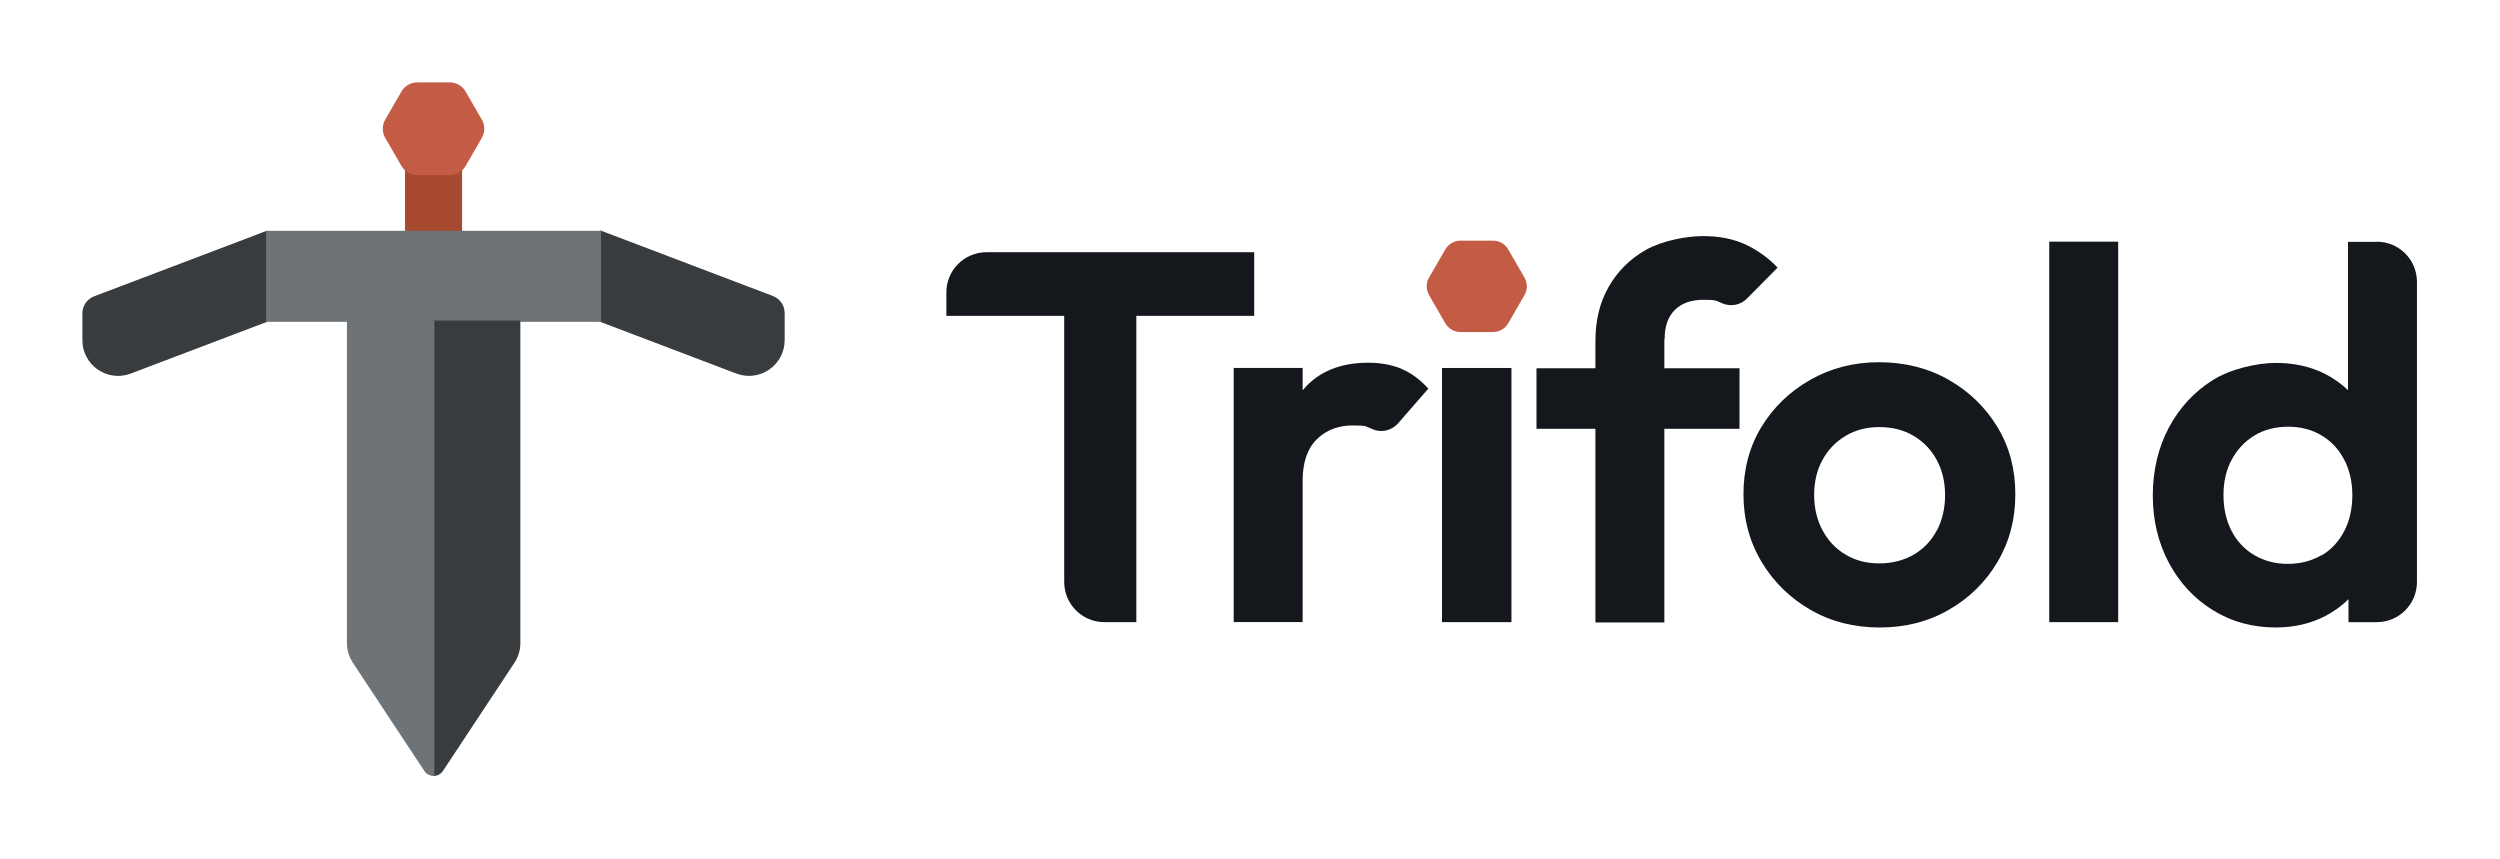
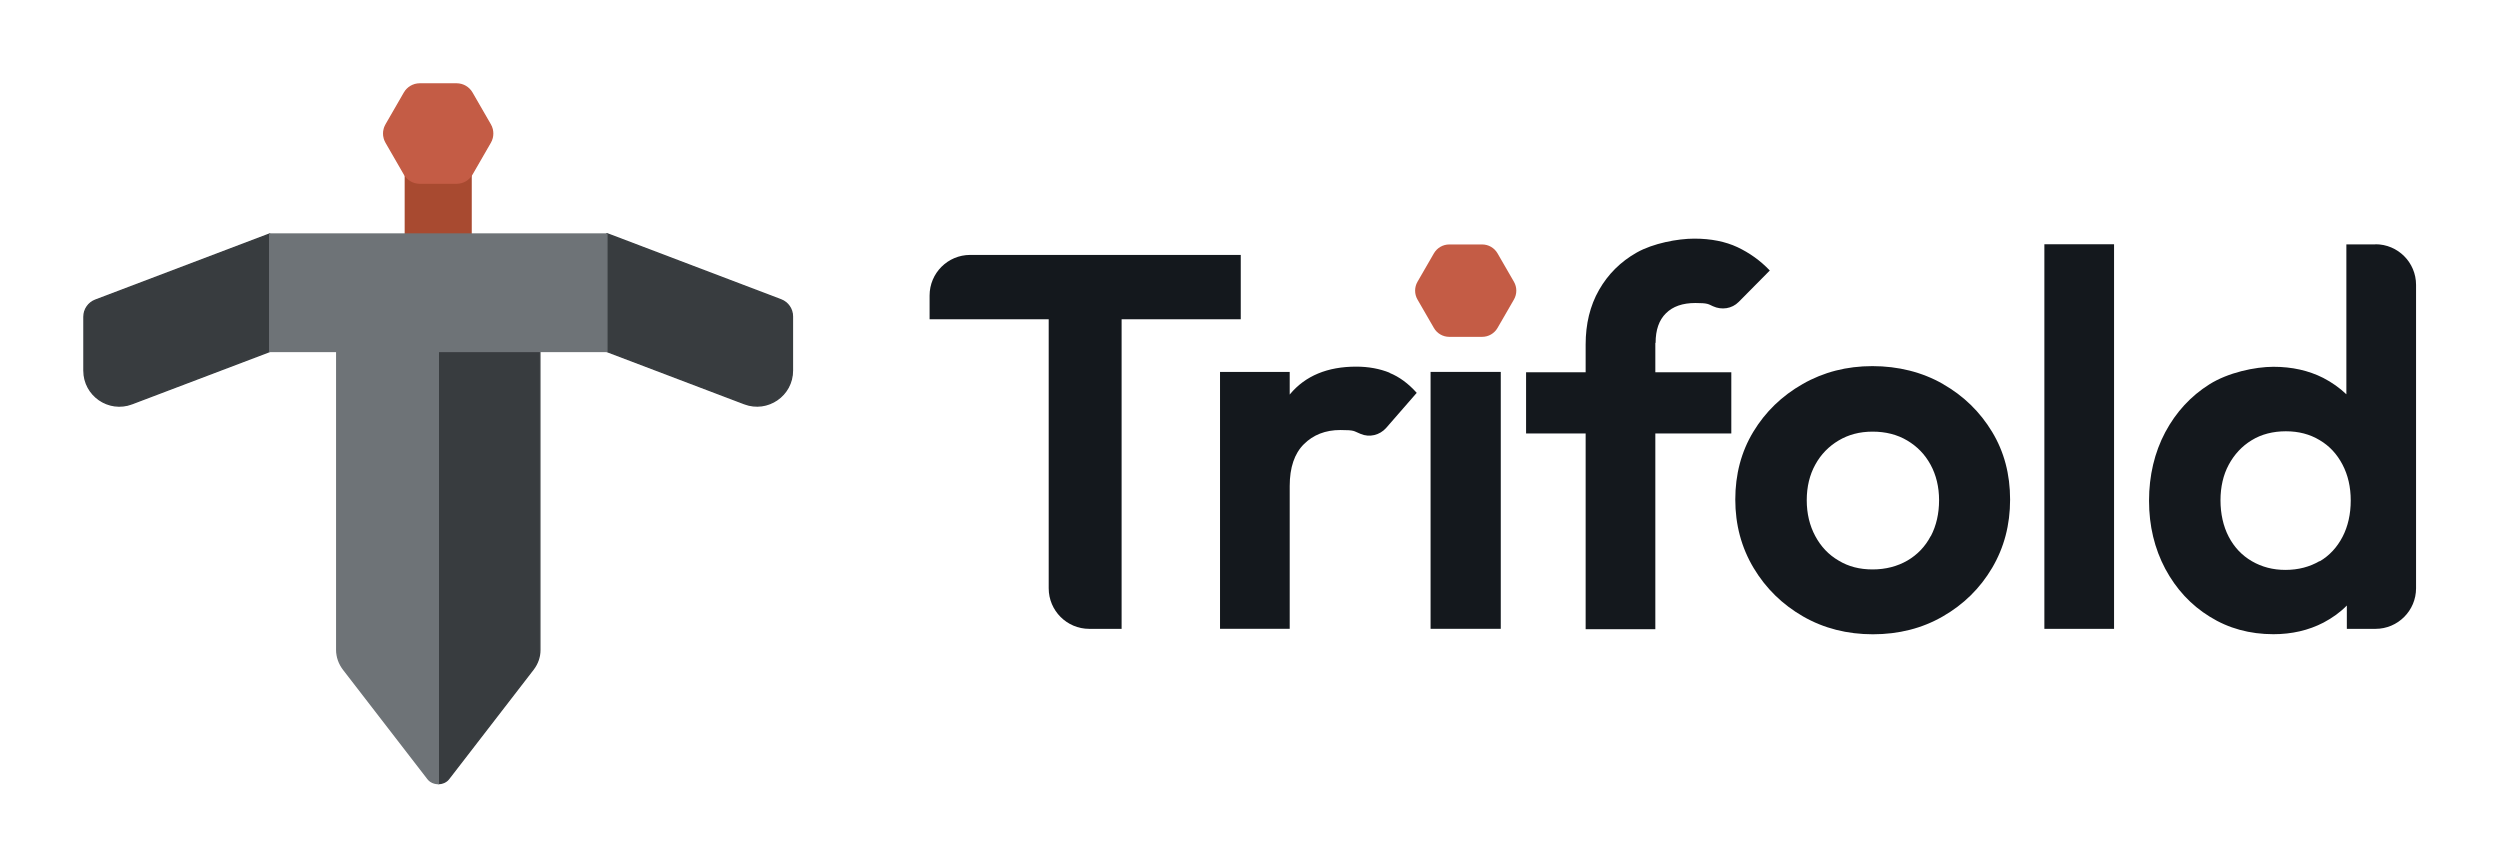
- <svg xmlns="http://www.w3.org/2000/svg" width="642.21" height="220.48" viewBox="0 0 642.21 220.48">
-   <g transform="translate(-238.013 -239.053)">
-     <path d="M 306.56,321.56 l -35.02,13.29 c -5.89,2.24 -12.19,-2.12 -12.19,-8.41 l 0,-6.89 c 0,-1.87 1.16,-3.54 2.9,-4.21 l 44.31,-16.82 l 0,23.03 Z" fill="#383C3F" stroke="#383C3F" stroke-width="0.35" stroke-linejoin="round" />
-     <path d="M 392.25,321.56 l 34.96,13.28 c 5.89,2.24 12.2,-2.11 12.2,-8.41 l 0,-6.96 c 0,-1.87 -1.15,-3.54 -2.9,-4.21 l -44.26,-16.82 l 0,23.11 Z" fill="#383C3F" stroke="#383C3F" stroke-width="0.35" stroke-linejoin="round" />
-     <path d="M 342.23,269.2 L 356.54,269.2 L 356.54,298.52 L 342.23,298.52 Z" fill="#A84A30" stroke="#A84A30" stroke-width="0.35" stroke-linejoin="round" />
-     <path d="M 353.56,260.39 l -8.36,0 c -1.61,0 -3.09,0.86 -3.9,2.25 l -4.18,7.24 c -0.8,1.39 -0.8,3.11 0,4.5 l 4.18,7.24 c 0.8,1.39 2.29,2.25 3.9,2.25 l 8.36,0 c 1.61,0 3.09,-0.86 3.9,-2.25 l 4.18,-7.24 c 0.8,-1.39 0.8,-3.11 0,-4.5 l -4.18,-7.24 c -0.8,-1.39 -2.29,-2.25 -3.9,-2.25 Z" fill="#C45C45" stroke="#C45C45" stroke-width="0.35" stroke-linejoin="round" />
-     <path d="M 306.56,298.52 L 392.24,298.52 L 392.24,321.55 L 306.56,321.55 Z" fill="#6E7377" stroke="#6E7377" stroke-width="0.35" stroke-linejoin="round" />
-     <path d="M 349.41,321.56 l 0,116.64 c 0.86,0 1.72,-0.4 2.25,-1.21 l 18.36,-27.78 c 0.97,-1.47 1.49,-3.2 1.49,-4.96 l 0,-82.69 l -22.1,0 Z" fill="#383C3F" stroke="#383C3F" stroke-width="0.35" stroke-linejoin="round" />
-     <path d="M 349.41,321.56 l 0,116.64 c -0.86,0 -1.72,-0.4 -2.25,-1.21 l -18.36,-27.78 c -0.97,-1.47 -1.49,-3.2 -1.49,-4.96 l 0,-82.69 l 22.1,0 Z" fill="#6E7377" stroke="#6E7377" stroke-width="0.35" stroke-linejoin="round" />
-     <path d="M 621.55,300.87 l -8.36,0 c -1.61,0 -3.09,0.86 -3.9,2.25 l -4.18,7.24 c -0.8,1.39 -0.8,3.11 0,4.5 l 4.18,7.24 c 0.8,1.39 2.29,2.25 3.9,2.25 l 8.36,0 c 1.61,0 3.09,-0.86 3.9,-2.25 l 4.18,-7.24 c 0.8,-1.39 0.8,-3.11 0,-4.5 l -4.18,-7.24 c -0.8,-1.39 -2.29,-2.25 -3.9,-2.25 Z" fill="#C45C45" />
-     <path d="M 608.44,333.58 L 626.28,333.58 L 626.28,398.87 L 608.44,398.87 Z" fill="#14181D" />
-     <path d="M 764.43,301.13 L 782.14,301.13 L 782.14,398.87 L 764.43,398.87 Z" fill="#14181D" />
-     <path d="M 560.2,320.2 l 0,-16.36 l -68.77,0 c -5.69,0 -10.31,4.62 -10.31,10.31 l 0,6.05 l 30.27,0 l 0,68.36 l 0,0 c 0,5.69 4.62,10.31 10.31,10.31 l 8.22,0 l 0,-78.67 l 30.27,0 Z" fill="#14181D" />
-     <path d="M 598.04,333.78 c -2.54,-1.02 -5.36,-1.55 -8.51,-1.55 c -7.28,0 -12.89,2.33 -16.77,6.95 c -0.04,0.04 -0.08,0.12 -0.12,0.16 l 0,-5.77 l -17.71,0 l 0,65.29 l 17.71,0 l 0,-36.08 l 0,0 l 0,-0.2 c 0,-4.75 1.23,-8.3 3.6,-10.64 c 2.37,-2.37 5.48,-3.6 9.25,-3.6 s 3.4,0.29 4.79,0.82 c 0.12,0.04 0.25,0.12 0.37,0.16 c 2.25,0.98 4.87,0.33 6.5,-1.51 l 7.77,-8.92 c -2.09,-2.33 -4.38,-4.05 -6.91,-5.07 l 0,0 l 0.04,-0.04 Z" fill="#14181D" />
-     <path d="M 665.63,326.17 c 0,-3.23 0.86,-5.77 2.62,-7.49 c 1.76,-1.76 4.25,-2.62 7.49,-2.62 s 3.27,0.29 4.46,0.82 l 0,0 c 2.21,1.02 4.83,0.65 6.55,-1.1 l 7.9,-7.98 c -2.41,-2.54 -5.2,-4.5 -8.22,-5.93 c -3.07,-1.43 -6.71,-2.17 -10.96,-2.17 s -10.47,1.19 -14.61,3.52 c -4.13,2.33 -7.32,5.52 -9.61,9.53 c -2.29,4.01 -3.4,8.63 -3.4,13.87 l 0,7.04 l -15.14,0 l 0,15.55 l 15.14,0 l 0,49.75 l 17.71,0 l 0,-49.75 l 19.31,0 l 0,-15.55 l -19.31,0 l 0,-7.45 l 0.08,-0.04 Z" fill="#14181D" />
-     <path d="M 848.58,301.18 l -7.4,0 l 0,38.09 c -1.72,-1.64 -3.68,-3.03 -5.89,-4.17 c -3.72,-1.88 -7.94,-2.82 -12.64,-2.82 s -11.54,1.47 -16.28,4.46 c -4.75,2.99 -8.47,7.04 -11.21,12.15 c -2.74,5.15 -4.13,11.05 -4.13,17.43 s 1.39,12.15 4.13,17.31 c 2.74,5.11 6.5,9.2 11.29,12.15 c 4.79,2.99 10.19,4.46 16.2,4.46 l 0,0 c 4.66,0 8.92,-0.98 12.72,-2.95 c 2.25,-1.19 4.25,-2.62 5.93,-4.34 l 0,5.93 l 7.28,0 c 5.69,0 10.31,-4.62 10.31,-10.31 l 0,-77.12 c 0,-5.69 -4.62,-10.31 -10.31,-10.31 l 0,0 l 0,0.04 Z M 834.39,381.65 c -2.5,1.47 -5.4,2.25 -8.71,2.25 l 0,0 c -3.15,0 -5.97,-0.74 -8.51,-2.21 s -4.5,-3.56 -5.89,-6.22 c -1.39,-2.66 -2.09,-5.85 -2.09,-9.25 s 0.7,-6.46 2.09,-9.04 s 3.31,-4.7 5.81,-6.22 c 2.5,-1.55 5.48,-2.29 8.71,-2.29 s 6.1,0.74 8.59,2.25 c 2.5,1.47 4.42,3.56 5.81,6.22 s 2.09,5.69 2.09,9.12 s -0.7,6.59 -2.09,9.25 c -1.39,2.66 -3.31,4.75 -5.81,6.22 l 0,0 l 0,-0.08 Z" fill="#14181D" />
-     <path d="M 738.65,336.64 c -5.28,-3.03 -11.41,-4.54 -17.92,-4.54 s -12.4,1.51 -17.71,4.54 c -5.32,3.03 -9.49,7.08 -12.56,12.15 c -3.07,5.07 -4.58,10.84 -4.58,17.22 s 1.55,12.19 4.66,17.39 s 7.32,9.29 12.56,12.31 c 5.28,3.03 11.21,4.54 17.76,4.54 s 12.52,-1.51 17.76,-4.54 c 5.28,-3.03 9.45,-7.12 12.52,-12.31 c 3.07,-5.2 4.58,-10.96 4.58,-17.39 s -1.51,-12.15 -4.58,-17.22 c -3.07,-5.07 -7.24,-9.16 -12.52,-12.15 l 0.04,0 Z M 735.54,375.31 c -1.39,2.66 -3.4,4.75 -5.93,6.22 c -2.54,1.47 -5.52,2.25 -8.84,2.25 s -6.14,-0.74 -8.63,-2.25 c -2.54,-1.47 -4.5,-3.56 -5.93,-6.22 c -1.43,-2.66 -2.17,-5.69 -2.17,-9.12 s 0.74,-6.46 2.17,-9.04 c 1.43,-2.62 3.44,-4.66 5.93,-6.14 s 5.32,-2.25 8.63,-2.25 s 6.26,0.74 8.8,2.25 c 2.54,1.51 4.5,3.52 5.93,6.14 s 2.17,5.65 2.17,9.04 s -0.7,6.46 -2.09,9.12 l -0.04,0 Z" fill="#14181D" />
+ <svg xmlns="http://www.w3.org/2000/svg" width="635.35" height="220.47" viewBox="0 0 635.35 220.47">
+   <g transform="translate(-244.874 2.926)">
+     <path d="M 313.42,86.39 l -35.02,13.29 c -5.89,2.24 -12.19,-2.12 -12.19,-8.41 l 0,-13.7 c 0,-1.87 1.16,-3.54 2.9,-4.21 l 44.31,-16.82 l 0,29.85 Z" fill="#383C3F" stroke="#383C3F" stroke-width="0.35" stroke-linejoin="round" />
+     <path d="M 399.1,86.39 l 34.96,13.28 c 5.89,2.24 12.2,-2.11 12.2,-8.41 l 0,-13.77 c 0,-1.87 -1.15,-3.54 -2.9,-4.21 l -44.26,-16.82 l 0,29.92 Z" fill="#383C3F" stroke="#383C3F" stroke-width="0.35" stroke-linejoin="round" />
+     <path d="M 347.89,27.22 L 364.59,27.22 L 364.59,56.54 L 347.89,56.54 Z" fill="#A84A30" stroke="#A84A30" stroke-width="0.35" stroke-linejoin="round" />
+     <path d="M 360.91,18.41 l -9.35,0 c -1.61,0 -3.09,0.86 -3.9,2.25 l -4.67,8.1 c -0.8,1.39 -0.8,3.11 0,4.5 l 4.67,8.1 c 0.8,1.39 2.29,2.25 3.9,2.25 l 9.35,0 c 1.61,0 3.09,-0.86 3.9,-2.25 l 4.67,-8.1 c 0.8,-1.39 0.8,-3.11 0,-4.5 l -4.67,-8.1 c -0.8,-1.39 -2.29,-2.25 -3.9,-2.25 Z" fill="#C45C45" stroke="#C45C45" stroke-width="0.35" stroke-linejoin="round" />
+     <path d="M 356.26,86.39 l 0,109.82 c 1,0 2.01,-0.4 2.63,-1.21 l 21.44,-27.78 c 1.14,-1.47 1.74,-3.2 1.74,-4.96 l 0,-75.87 l -25.81,0 Z" fill="#383C3F" stroke="#383C3F" stroke-width="0.35" stroke-linejoin="round" />
+     <path d="M 399.1,56.54 l -85.68,0 l 0,29.85 l 17.04,0 l 0,75.87 c 0,1.76 0.61,3.49 1.74,4.96 l 21.44,27.78 c 0.62,0.81 1.63,1.21 2.63,1.21 l 0,-109.82 l 42.84,0 l 0,-29.85 Z" fill="#6E7377" stroke="#6E7377" stroke-width="0.35" stroke-linejoin="round" />
+     <path d="M 621.55,59.2 l -8.36,0 c -1.61,0 -3.09,0.86 -3.9,2.25 l -4.18,7.24 c -0.8,1.39 -0.8,3.11 0,4.5 l 4.18,7.24 c 0.8,1.39 2.29,2.25 3.9,2.25 l 8.36,0 c 1.61,0 3.09,-0.86 3.9,-2.25 l 4.18,-7.24 c 0.8,-1.39 0.8,-3.11 0,-4.5 l -4.18,-7.24 c -0.8,-1.39 -2.29,-2.25 -3.9,-2.25 Z" fill="#C45C45" />
+     <path d="M 608.44,91.59 L 626.28,91.59 L 626.28,156.88 L 608.44,156.88 Z" fill="#14181D" />
+     <path d="M 764.43,59.15 L 782.14,59.15 L 782.14,156.89 L 764.43,156.89 Z" fill="#14181D" />
+     <path d="M 560.2,78.22 l 0,-16.36 l -68.77,0 c -5.69,0 -10.31,4.62 -10.31,10.31 l 0,6.05 l 30.27,0 l 0,68.36 l 0,0 c 0,5.69 4.62,10.31 10.31,10.31 l 8.22,0 l 0,-78.67 l 30.27,0 Z" fill="#14181D" />
+     <path d="M 598.04,91.8 c -2.54,-1.02 -5.36,-1.55 -8.51,-1.55 c -7.28,0 -12.89,2.33 -16.77,6.95 c -0.04,0.04 -0.08,0.12 -0.12,0.16 l 0,-5.77 l -17.71,0 l 0,65.29 l 17.71,0 l 0,-36.08 l 0,0 l 0,-0.2 c 0,-4.75 1.23,-8.3 3.6,-10.64 c 2.37,-2.37 5.48,-3.6 9.25,-3.6 s 3.4,0.29 4.79,0.82 c 0.12,0.04 0.25,0.12 0.37,0.16 c 2.25,0.98 4.87,0.33 6.5,-1.51 l 7.77,-8.92 c -2.09,-2.33 -4.38,-4.05 -6.91,-5.07 l 0,0 l 0.04,-0.04 Z" fill="#14181D" />
+     <path d="M 665.63,84.19 c 0,-3.23 0.86,-5.77 2.62,-7.49 c 1.76,-1.76 4.25,-2.62 7.49,-2.62 s 3.27,0.29 4.46,0.82 l 0,0 c 2.21,1.02 4.83,0.65 6.55,-1.1 l 7.9,-7.98 c -2.41,-2.54 -5.2,-4.5 -8.22,-5.93 c -3.07,-1.43 -6.71,-2.17 -10.96,-2.17 s -10.47,1.19 -14.61,3.52 c -4.13,2.33 -7.32,5.52 -9.61,9.53 c -2.29,4.01 -3.4,8.63 -3.4,13.87 l 0,7.04 l -15.14,0 l 0,15.55 l 15.14,0 l 0,49.75 l 17.71,0 l 0,-49.75 l 19.31,0 l 0,-15.55 l -19.31,0 l 0,-7.45 l 0.08,-0.04 Z" fill="#14181D" />
+     <path d="M 848.58,59.19 l -7.4,0 l 0,38.09 c -1.72,-1.64 -3.68,-3.03 -5.89,-4.17 c -3.72,-1.88 -7.94,-2.82 -12.64,-2.82 s -11.54,1.47 -16.28,4.46 c -4.75,2.99 -8.47,7.04 -11.21,12.15 c -2.74,5.15 -4.13,11.05 -4.13,17.43 s 1.39,12.15 4.13,17.31 c 2.74,5.11 6.5,9.2 11.29,12.15 c 4.79,2.99 10.19,4.46 16.2,4.46 l 0,0 c 4.66,0 8.92,-0.98 12.72,-2.95 c 2.25,-1.19 4.25,-2.62 5.93,-4.34 l 0,5.93 l 7.28,0 c 5.69,0 10.31,-4.62 10.31,-10.31 l 0,-77.12 c 0,-5.69 -4.62,-10.31 -10.31,-10.31 l 0,0 l 0,0.04 Z M 834.39,139.66 c -2.5,1.47 -5.4,2.25 -8.71,2.25 l 0,0 c -3.15,0 -5.97,-0.74 -8.51,-2.21 s -4.5,-3.56 -5.89,-6.22 c -1.39,-2.66 -2.09,-5.85 -2.09,-9.25 s 0.7,-6.46 2.09,-9.04 s 3.31,-4.7 5.81,-6.22 c 2.5,-1.55 5.48,-2.29 8.71,-2.29 s 6.1,0.74 8.59,2.25 c 2.5,1.47 4.42,3.56 5.81,6.22 s 2.09,5.69 2.09,9.12 s -0.7,6.59 -2.09,9.25 c -1.39,2.66 -3.31,4.75 -5.81,6.22 l 0,0 l 0,-0.08 Z" fill="#14181D" />
+     <path d="M 738.65,94.66 c -5.28,-3.03 -11.41,-4.54 -17.92,-4.54 s -12.4,1.51 -17.71,4.54 c -5.32,3.03 -9.49,7.08 -12.56,12.15 c -3.07,5.07 -4.58,10.84 -4.58,17.22 s 1.55,12.19 4.66,17.39 s 7.32,9.29 12.56,12.31 c 5.28,3.03 11.21,4.54 17.76,4.54 s 12.52,-1.51 17.76,-4.54 c 5.28,-3.03 9.45,-7.12 12.52,-12.31 c 3.07,-5.2 4.58,-10.96 4.58,-17.39 s -1.51,-12.15 -4.58,-17.22 c -3.07,-5.07 -7.24,-9.16 -12.52,-12.15 l 0.04,0 Z M 735.54,133.32 c -1.39,2.66 -3.4,4.75 -5.93,6.22 c -2.54,1.47 -5.52,2.25 -8.84,2.25 s -6.14,-0.74 -8.63,-2.25 c -2.54,-1.47 -4.5,-3.56 -5.93,-6.22 c -1.43,-2.66 -2.17,-5.69 -2.17,-9.12 s 0.74,-6.46 2.17,-9.04 c 1.43,-2.62 3.44,-4.66 5.93,-6.14 s 5.32,-2.25 8.63,-2.25 s 6.26,0.74 8.8,2.25 c 2.54,1.51 4.5,3.52 5.93,6.14 s 2.17,5.65 2.17,9.04 s -0.7,6.46 -2.09,9.12 l -0.04,0 Z" fill="#14181D" />
  </g>
</svg>
